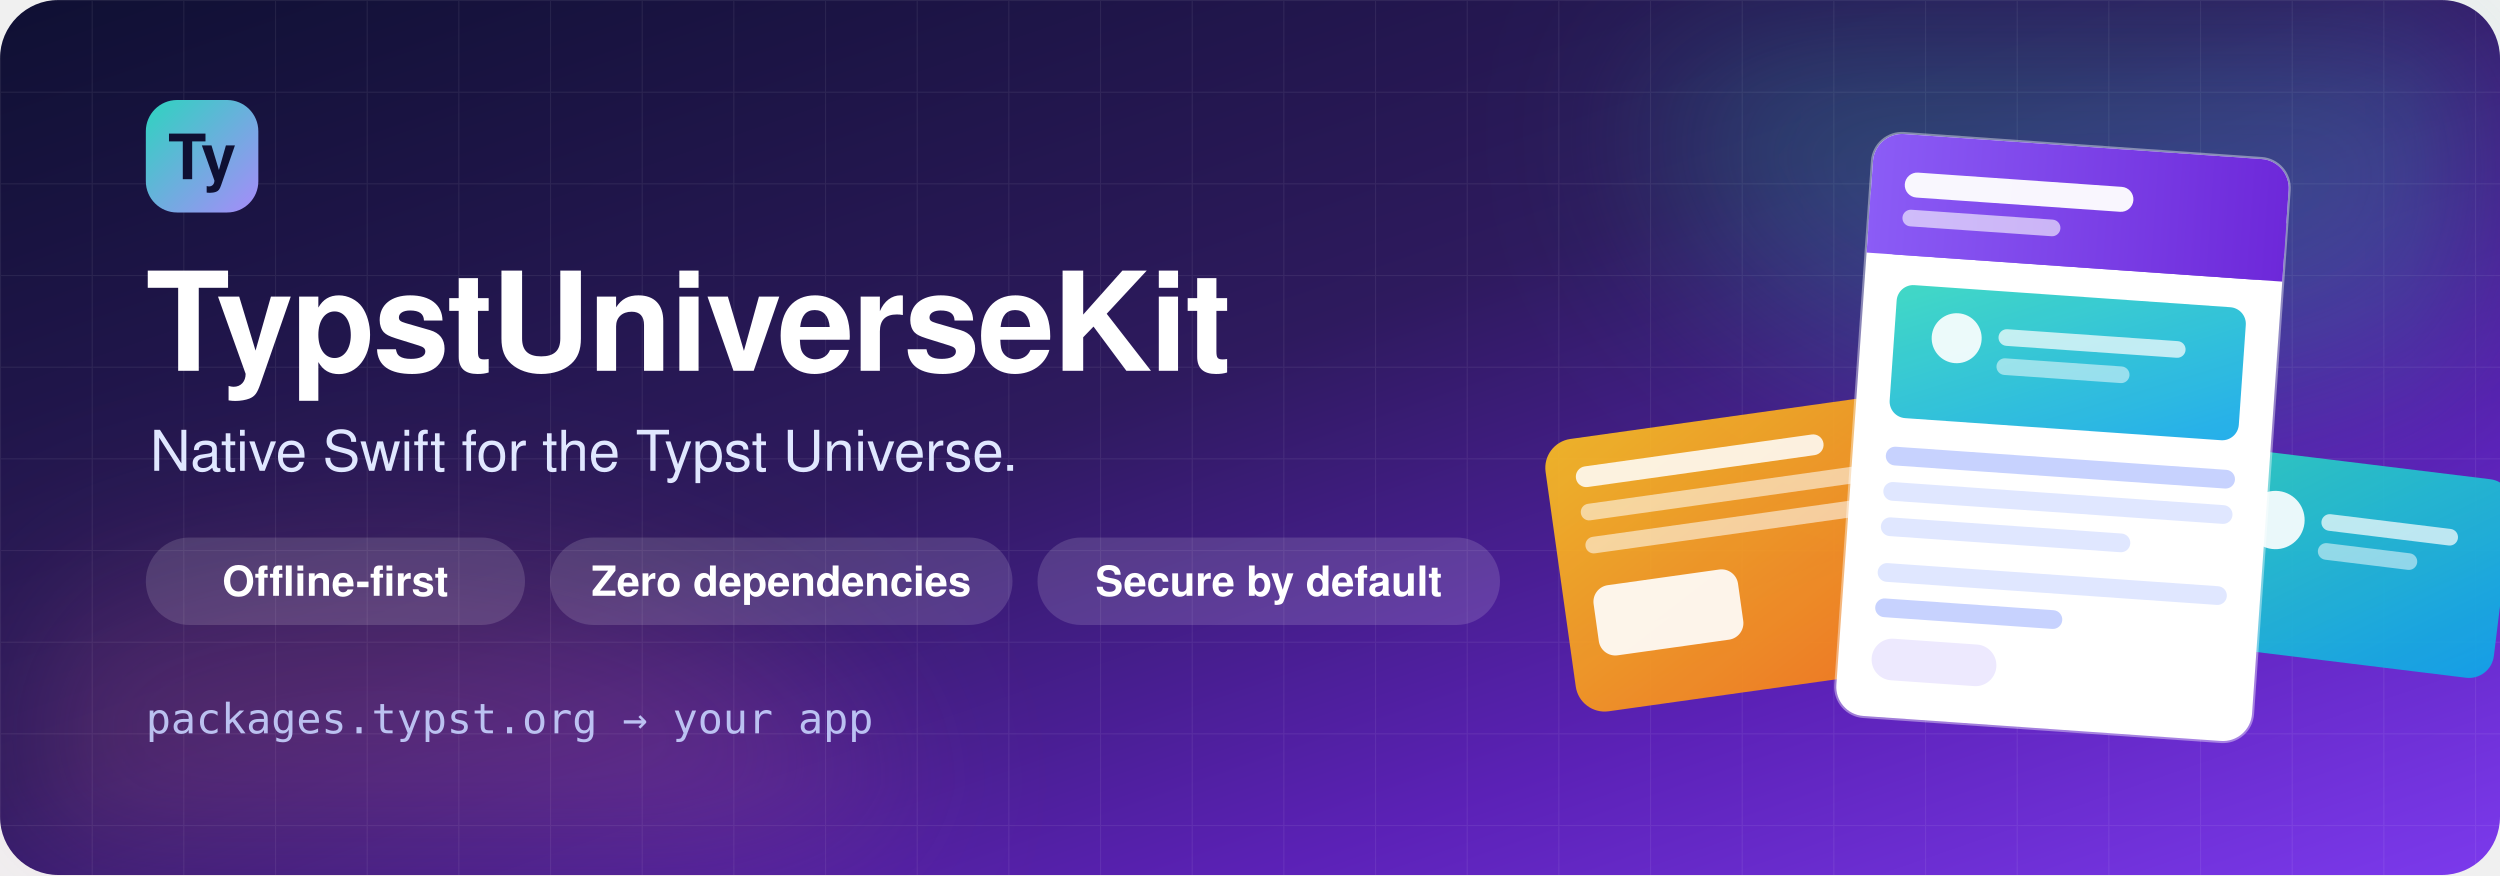
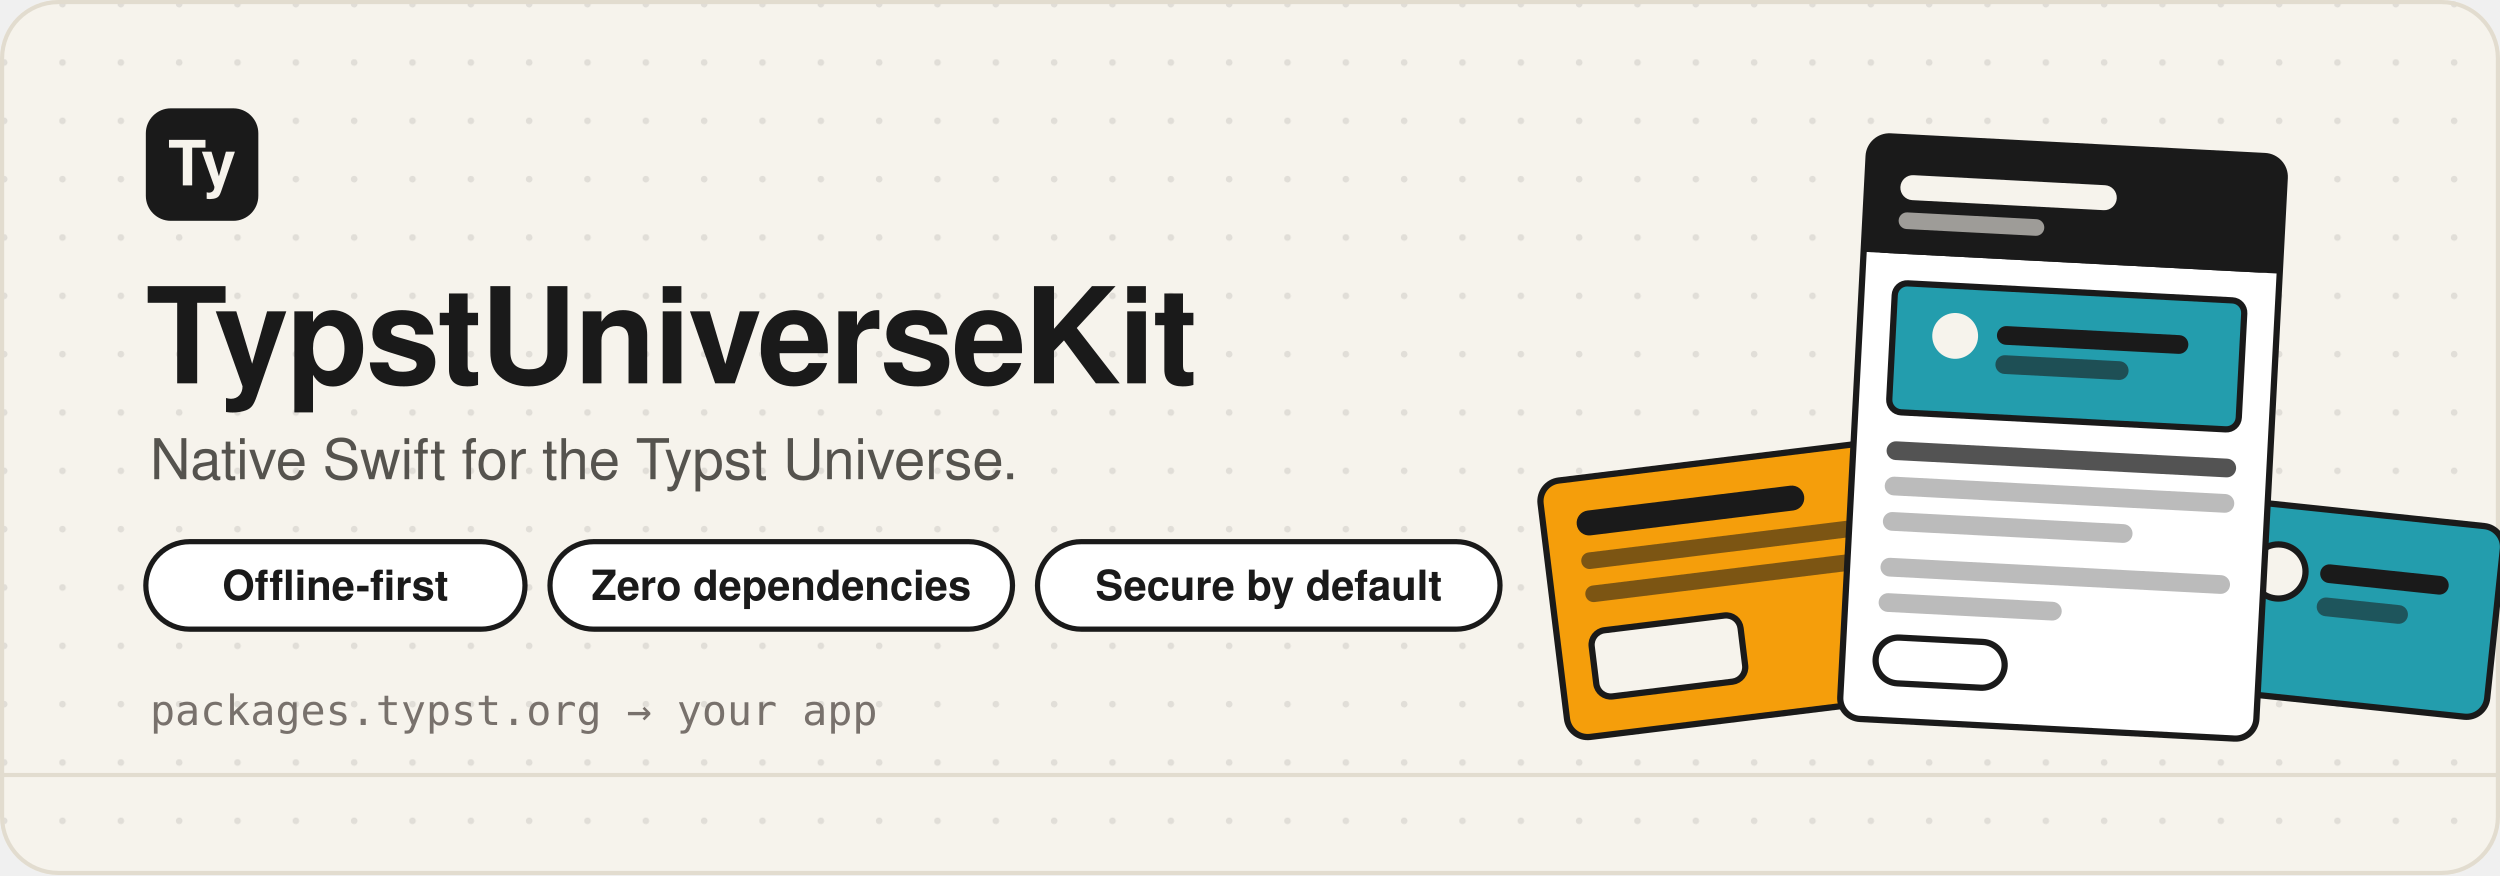
<svg xmlns="http://www.w3.org/2000/svg" viewBox="0 0 1200 420" role="img" aria-label="TypstUniverseKit — native Swift for the Typst Universe">
  <defs>
-     <linearGradient id="bg" x1="0" y1="0" x2="1" y2="1">
-       <stop offset="0" stop-color="#0f1033" />
-       <stop offset="0.45" stop-color="#2e1a5e" />
-       <stop offset="0.75" stop-color="#5b21b6" />
-       <stop offset="1" stop-color="#7c3aed" />
-     </linearGradient>
-     <linearGradient id="docHeader" x1="0" y1="0" x2="1" y2="0">
-       <stop offset="0" stop-color="#8b5cf6" />
-       <stop offset="1" stop-color="#6d28d9" />
-     </linearGradient>
-     <linearGradient id="amberCard" x1="0" y1="0" x2="1" y2="1">
-       <stop offset="0" stop-color="#fbbf24" />
-       <stop offset="1" stop-color="#f97316" />
-     </linearGradient>
-     <linearGradient id="tealCard" x1="0" y1="0" x2="1" y2="1">
-       <stop offset="0" stop-color="#2dd4bf" />
-       <stop offset="1" stop-color="#0ea5e9" />
-     </linearGradient>
-     <linearGradient id="logoMark" x1="0" y1="0" x2="1" y2="1">
-       <stop offset="0" stop-color="#2dd4bf" />
-       <stop offset="1" stop-color="#a78bfa" />
-     </linearGradient>
-     <filter id="soft" x="-60%" y="-60%" width="220%" height="220%">
-       <feGaussianBlur stdDeviation="45" />
-     </filter>
-     <pattern id="grid" width="44" height="44" patternUnits="userSpaceOnUse">
-       <path d="M 44 0 L 0 0 0 44" fill="none" stroke="#ffffff" stroke-opacity="0.07" stroke-width="1" />
+     <pattern id="dots" width="28" height="28" patternUnits="userSpaceOnUse">
+       <circle cx="2" cy="2" r="1.6" fill="#1a1a1a" opacity="0.10" />
    </pattern>
  </defs>
-   <rect x="0" y="0" width="1200" height="420" rx="28" fill="url(#bg)" />
-   <rect x="0" y="0" width="1200" height="420" rx="28" fill="url(#grid)" />
-   <ellipse cx="1020" cy="60" rx="220" ry="130" fill="#2dd4bf" opacity="0.22" filter="url(#soft)" />
-   <ellipse cx="180" cy="400" rx="240" ry="130" fill="#f472b6" opacity="0.18" filter="url(#soft)" />
+   <rect x="0" y="0" width="1200" height="420" rx="28" fill="#f6f3ec" />
+   <rect x="0" y="0" width="1200" height="420" rx="28" fill="url(#dots)" />
+   <rect x="1" y="1" width="1198" height="418" rx="27" fill="none" stroke="#e2dccf" stroke-width="2" />
+   <line x1="0" y1="372" x2="1200" y2="372" stroke="#e2dccf" stroke-width="2" />
  <g>
-     <rect x="748" y="196" width="230" height="132" rx="14" fill="url(#amberCard)" opacity="0.92" transform="rotate(-8 863 262)" />
-     <rect x="762" y="210" width="120" height="10" rx="5" fill="#ffffff" opacity="0.85" transform="rotate(-8 863 262)" />
-     <rect x="762" y="228" width="180" height="8" rx="4" fill="#ffffff" opacity="0.55" transform="rotate(-8 863 262)" />
-     <rect x="762" y="244" width="150" height="8" rx="4" fill="#ffffff" opacity="0.55" transform="rotate(-8 863 262)" />
-     <rect x="762" y="268" width="70" height="34" rx="8" fill="#ffffff" opacity="0.9" transform="rotate(-8 863 262)" />
-     <rect x="1052" y="222" width="150" height="96" rx="12" fill="url(#tealCard)" opacity="0.92" transform="rotate(7 1127 270)" />
-     <circle cx="1090" cy="254" r="14" fill="#ffffff" opacity="0.9" transform="rotate(7 1127 270)" />
-     <rect x="1112" y="248" width="66" height="8" rx="4" fill="#ffffff" opacity="0.7" transform="rotate(7 1127 270)" />
-     <rect x="1112" y="262" width="48" height="8" rx="4" fill="#ffffff" opacity="0.5" transform="rotate(7 1127 270)" />
-     <g transform="rotate(4 990 210)">
-       <rect x="890" y="70" width="200" height="280" rx="14" fill="#ffffff" />
-       <rect x="890" y="70" width="200" height="280" rx="14" fill="none" stroke="#ffffff" stroke-opacity="0.4" stroke-width="2" />
-       <rect x="890" y="70" width="200" height="58" rx="14" fill="url(#docHeader)" />
-       <rect x="890" y="100" width="200" height="28" fill="url(#docHeader)" />
-       <rect x="906" y="88" width="110" height="12" rx="6" fill="#ffffff" opacity="0.95" />
-       <rect x="906" y="106" width="76" height="8" rx="4" fill="#ffffff" opacity="0.6" />
-       <rect x="906" y="142" width="168" height="64" rx="8" fill="url(#tealCard)" opacity="0.9" />
-       <circle cx="936" cy="166" r="12" fill="#ffffff" opacity="0.9" />
-       <rect x="956" y="160" width="90" height="8" rx="4" fill="#ffffff" opacity="0.7" />
-       <rect x="956" y="174" width="64" height="8" rx="4" fill="#ffffff" opacity="0.5" />
-       <rect x="906" y="220" width="168" height="9" rx="4.5" fill="#c7d2fe" />
-       <rect x="906" y="237" width="168" height="9" rx="4.5" fill="#e0e7ff" />
-       <rect x="906" y="254" width="120" height="9" rx="4.5" fill="#e0e7ff" />
-       <rect x="906" y="276" width="168" height="9" rx="4.5" fill="#e0e7ff" />
-       <rect x="906" y="293" width="90" height="9" rx="4.5" fill="#c7d2fe" />
-       <rect x="906" y="312" width="60" height="20" rx="10" fill="#ede9fe" />
+     <g transform="rotate(-7 855 280)">
+       <rect x="745" y="218" width="220" height="124" rx="10" fill="#f59e0b" />
+       <rect x="745" y="218" width="220" height="124" rx="10" fill="none" stroke="#1a1a1a" stroke-width="3" />
+       <rect x="761" y="234" width="110" height="12" rx="6" fill="#1a1a1a" />
+       <rect x="761" y="254" width="188" height="8" rx="4" fill="#1a1a1a" opacity="0.55" />
+       <rect x="761" y="270" width="150" height="8" rx="4" fill="#1a1a1a" opacity="0.55" />
+       <rect x="761" y="292" width="72" height="32" rx="7" fill="#f6f3ec" stroke="#1a1a1a" stroke-width="3" />
+     </g>
+     <g transform="rotate(6 1128 292)">
+       <rect x="1058" y="246" width="140" height="92" rx="10" fill="#239dad" />
+       <rect x="1058" y="246" width="140" height="92" rx="10" fill="none" stroke="#1a1a1a" stroke-width="3" />
+       <circle cx="1092" cy="278" r="13" fill="#f6f3ec" stroke="#1a1a1a" stroke-width="3" />
+       <rect x="1112" y="272" width="62" height="9" rx="4.5" fill="#1a1a1a" />
+       <rect x="1112" y="288" width="44" height="9" rx="4.5" fill="#1a1a1a" opacity="0.55" />
+     </g>
+     <g transform="rotate(3 990 210)">
+       <rect x="890" y="70" width="200" height="280" rx="10" fill="#ffffff" stroke="#1a1a1a" stroke-width="3" />
+       <rect x="890" y="70" width="200" height="56" rx="10" fill="#1a1a1a" />
+       <rect x="890" y="102" width="200" height="24" fill="#1a1a1a" />
+       <rect x="906" y="88" width="104" height="12" rx="6" fill="#f6f3ec" />
+       <rect x="906" y="106" width="70" height="8" rx="4" fill="#f6f3ec" opacity="0.6" />
+       <rect x="906" y="140" width="168" height="62" rx="6" fill="#239dad" stroke="#1a1a1a" stroke-width="3" />
+       <circle cx="936" cy="164" r="11" fill="#f6f3ec" />
+       <rect x="956" y="158" width="92" height="9" rx="4.5" fill="#1a1a1a" />
+       <rect x="956" y="172" width="64" height="9" rx="4.5" fill="#1a1a1a" opacity="0.6" />
+       <rect x="906" y="216" width="168" height="9" rx="4.5" fill="#1a1a1a" opacity="0.75" />
+       <rect x="906" y="233" width="168" height="9" rx="4.5" fill="#1a1a1a" opacity="0.3" />
+       <rect x="906" y="250" width="120" height="9" rx="4.5" fill="#1a1a1a" opacity="0.3" />
+       <rect x="906" y="272" width="168" height="9" rx="4.5" fill="#1a1a1a" opacity="0.3" />
+       <rect x="906" y="289" width="88" height="9" rx="4.5" fill="#1a1a1a" opacity="0.3" />
+       <rect x="906" y="310" width="62" height="22" rx="11" fill="none" stroke="#1a1a1a" stroke-width="3" />
    </g>
  </g>
  <g font-family="-apple-system, 'SF Pro Display', 'Segoe UI', Helvetica, Arial, sans-serif">
-     <rect x="70" y="48" width="54" height="54" rx="15" fill="url(#logoMark)" />
-     <text x="97" y="86" text-anchor="middle" font-size="30" font-weight="800" fill="#0f1033">Ty</text>
-     <text x="70" y="178" font-size="66" font-weight="800" fill="#ffffff" letter-spacing="-1">TypstUniverseKit</text>
-     <text x="72" y="226" font-size="27" font-weight="400" fill="#e0e7ff">Native Swift for the Typst Universe.</text>
-     <g font-size="20" font-weight="600" fill="#ffffff">
-       <rect x="70" y="258" width="182" height="42" rx="21" fill="#ffffff" opacity="0.14" />
-       <text x="161" y="286" text-anchor="middle">Offline-first</text>
-       <rect x="264" y="258" width="222" height="42" rx="21" fill="#ffffff" opacity="0.14" />
-       <text x="375" y="286" text-anchor="middle">Zero dependencies</text>
-       <rect x="498" y="258" width="222" height="42" rx="21" fill="#ffffff" opacity="0.14" />
-       <text x="609" y="286" text-anchor="middle">Secure by default</text>
+     <rect x="70" y="52" width="54" height="54" rx="12" fill="#1a1a1a" />
+     <text x="97" y="89" text-anchor="middle" font-size="30" font-weight="800" fill="#f6f3ec">Ty</text>
+     <text x="70" y="184" font-size="64" font-weight="800" fill="#1a1a1a" letter-spacing="-1">TypstUniverseKit</text>
+     <text x="72" y="230" font-size="27" font-weight="400" fill="#55534e">Native Swift for the Typst Universe.</text>
+     <g font-size="20" font-weight="600" fill="#1a1a1a">
+       <rect x="70" y="260" width="182" height="42" rx="21" fill="#ffffff" stroke="#1a1a1a" stroke-width="2.5" />
+       <text x="161" y="288" text-anchor="middle">Offline-first</text>
+       <rect x="264" y="260" width="222" height="42" rx="21" fill="#ffffff" stroke="#1a1a1a" stroke-width="2.5" />
+       <text x="375" y="288" text-anchor="middle">Zero dependencies</text>
+       <rect x="498" y="260" width="222" height="42" rx="21" fill="#ffffff" stroke="#1a1a1a" stroke-width="2.5" />
+       <text x="609" y="288" text-anchor="middle">Secure by default</text>
    </g>
-     <text x="70" y="352" font-size="20" font-family="ui-monospace, 'SF Mono', Menlo, Consolas, monospace" fill="#c7d2fe" opacity="0.9">packages.typst.org  →  your app</text>
+     <text x="72" y="348" font-size="20" font-family="ui-monospace, 'SF Mono', Menlo, Consolas, monospace" fill="#78716c">packages.typst.org  →  your app</text>
  </g>
</svg>
